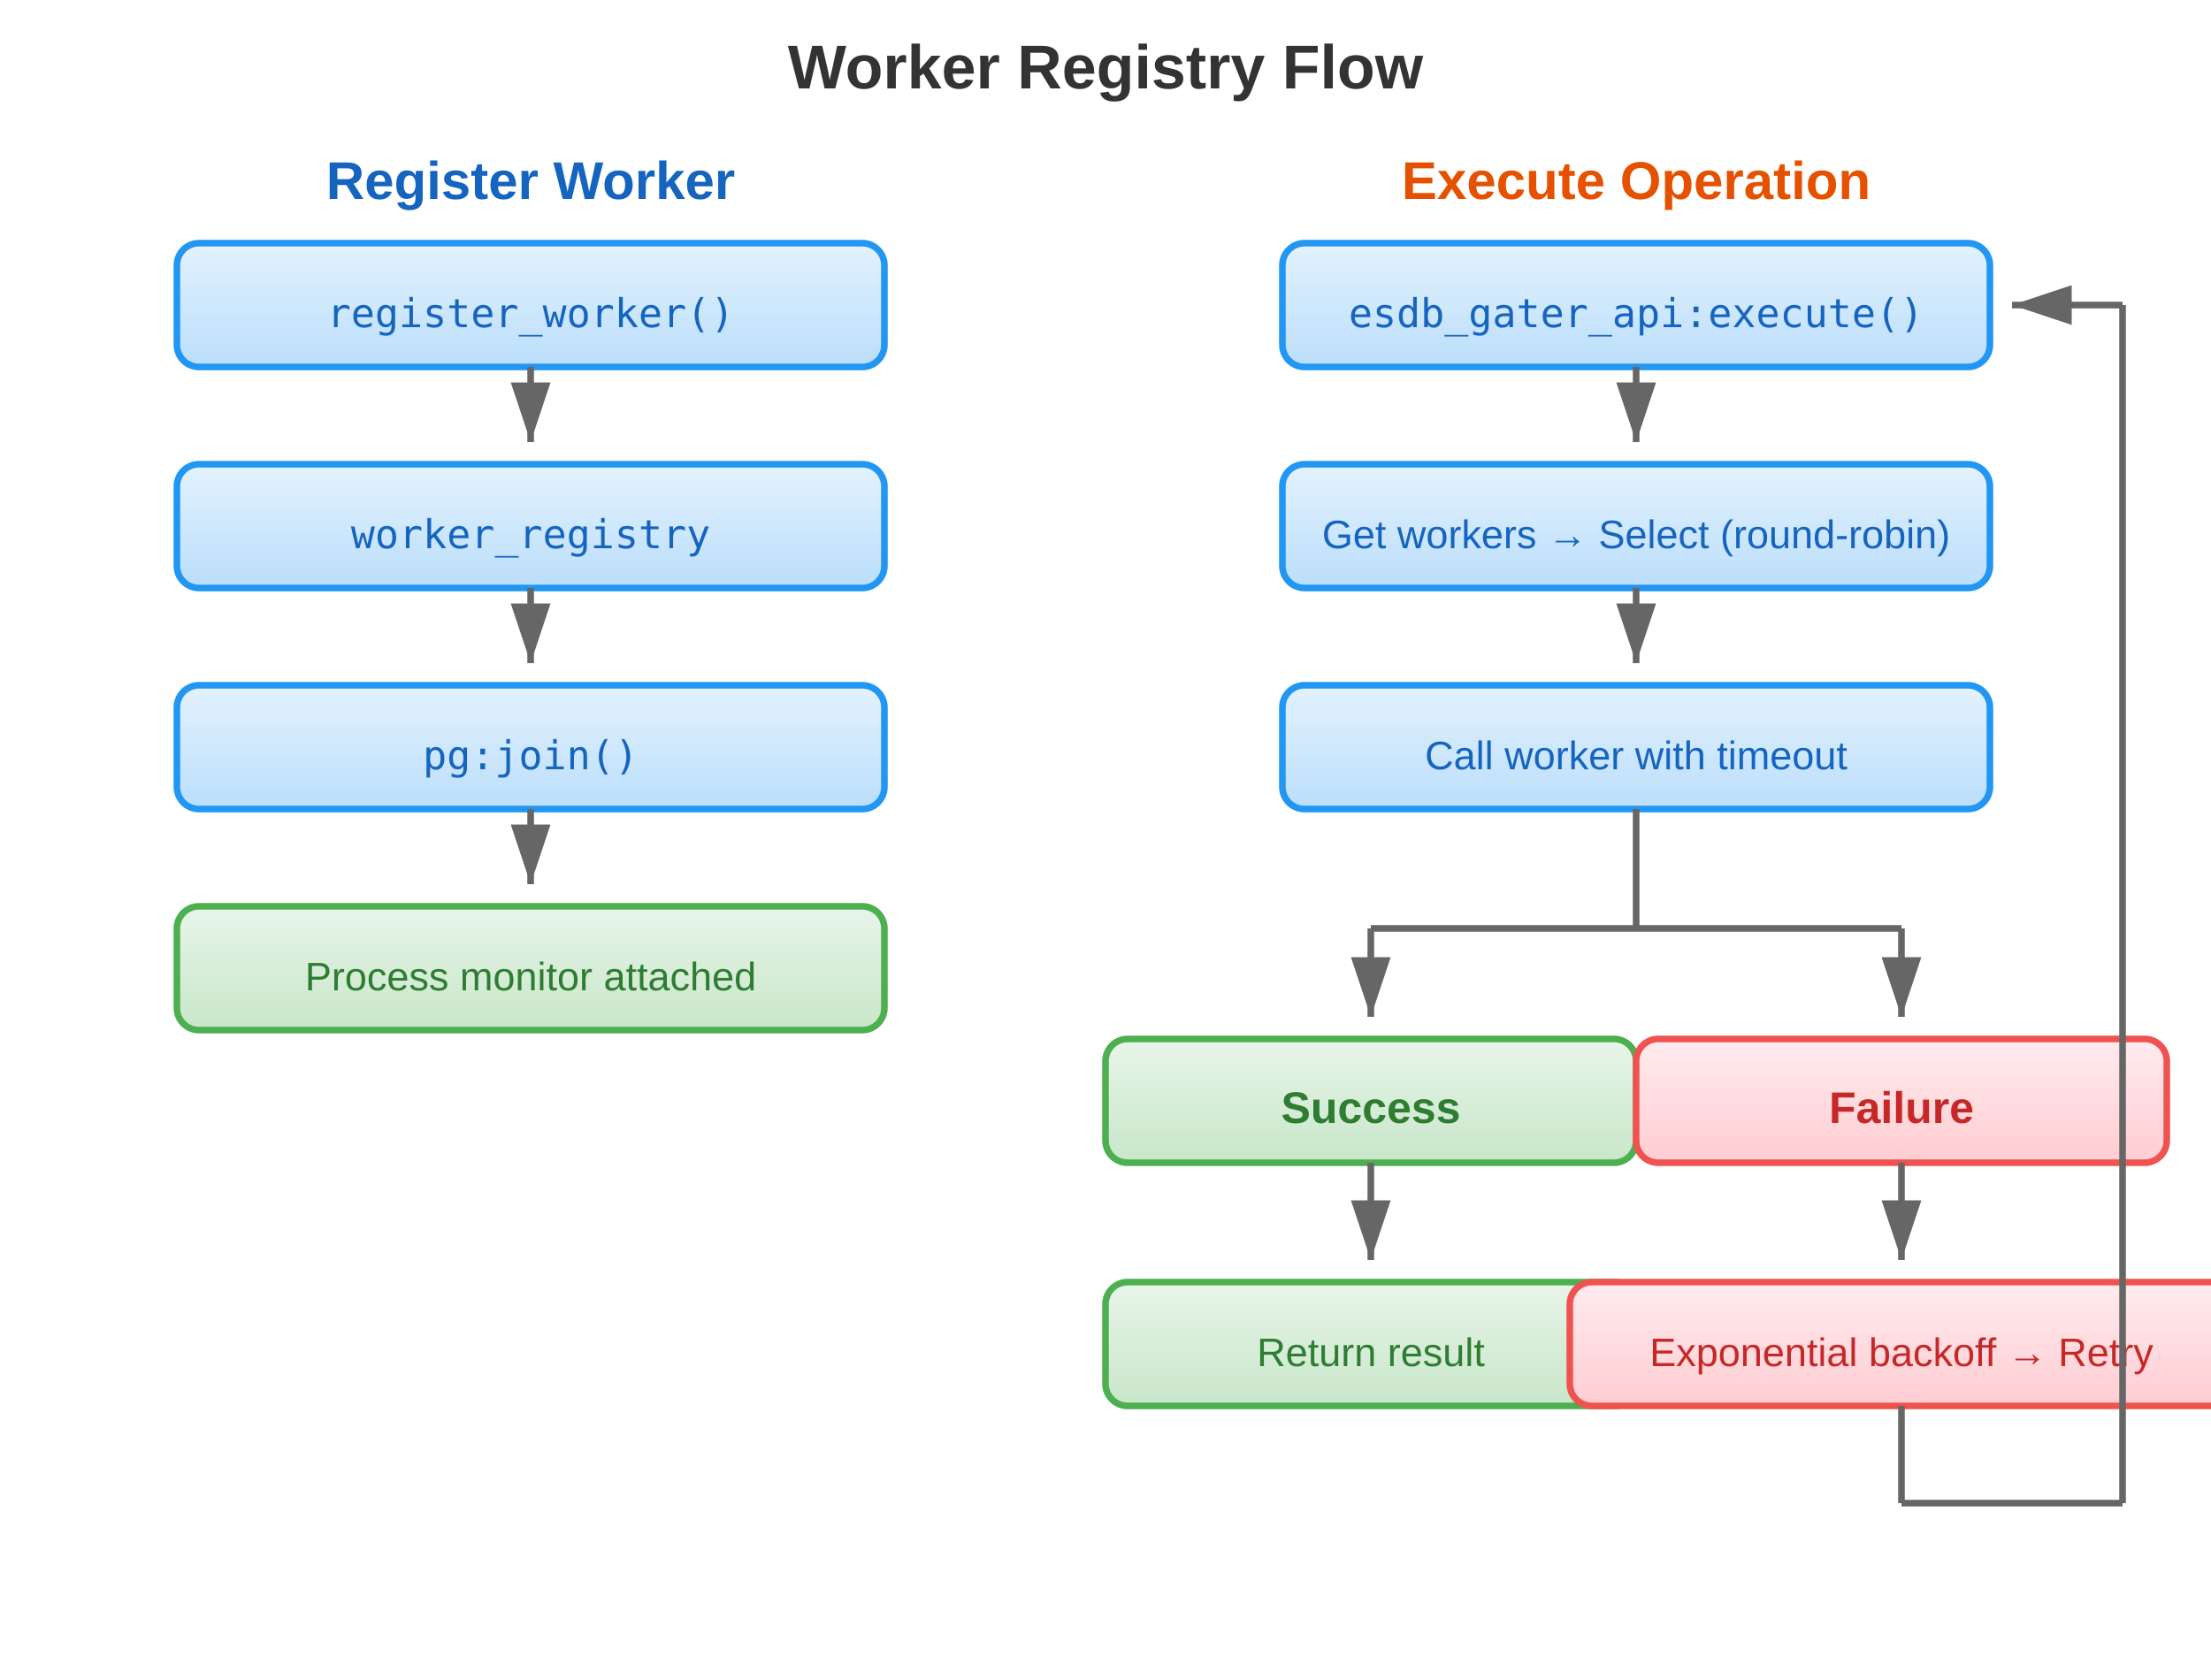
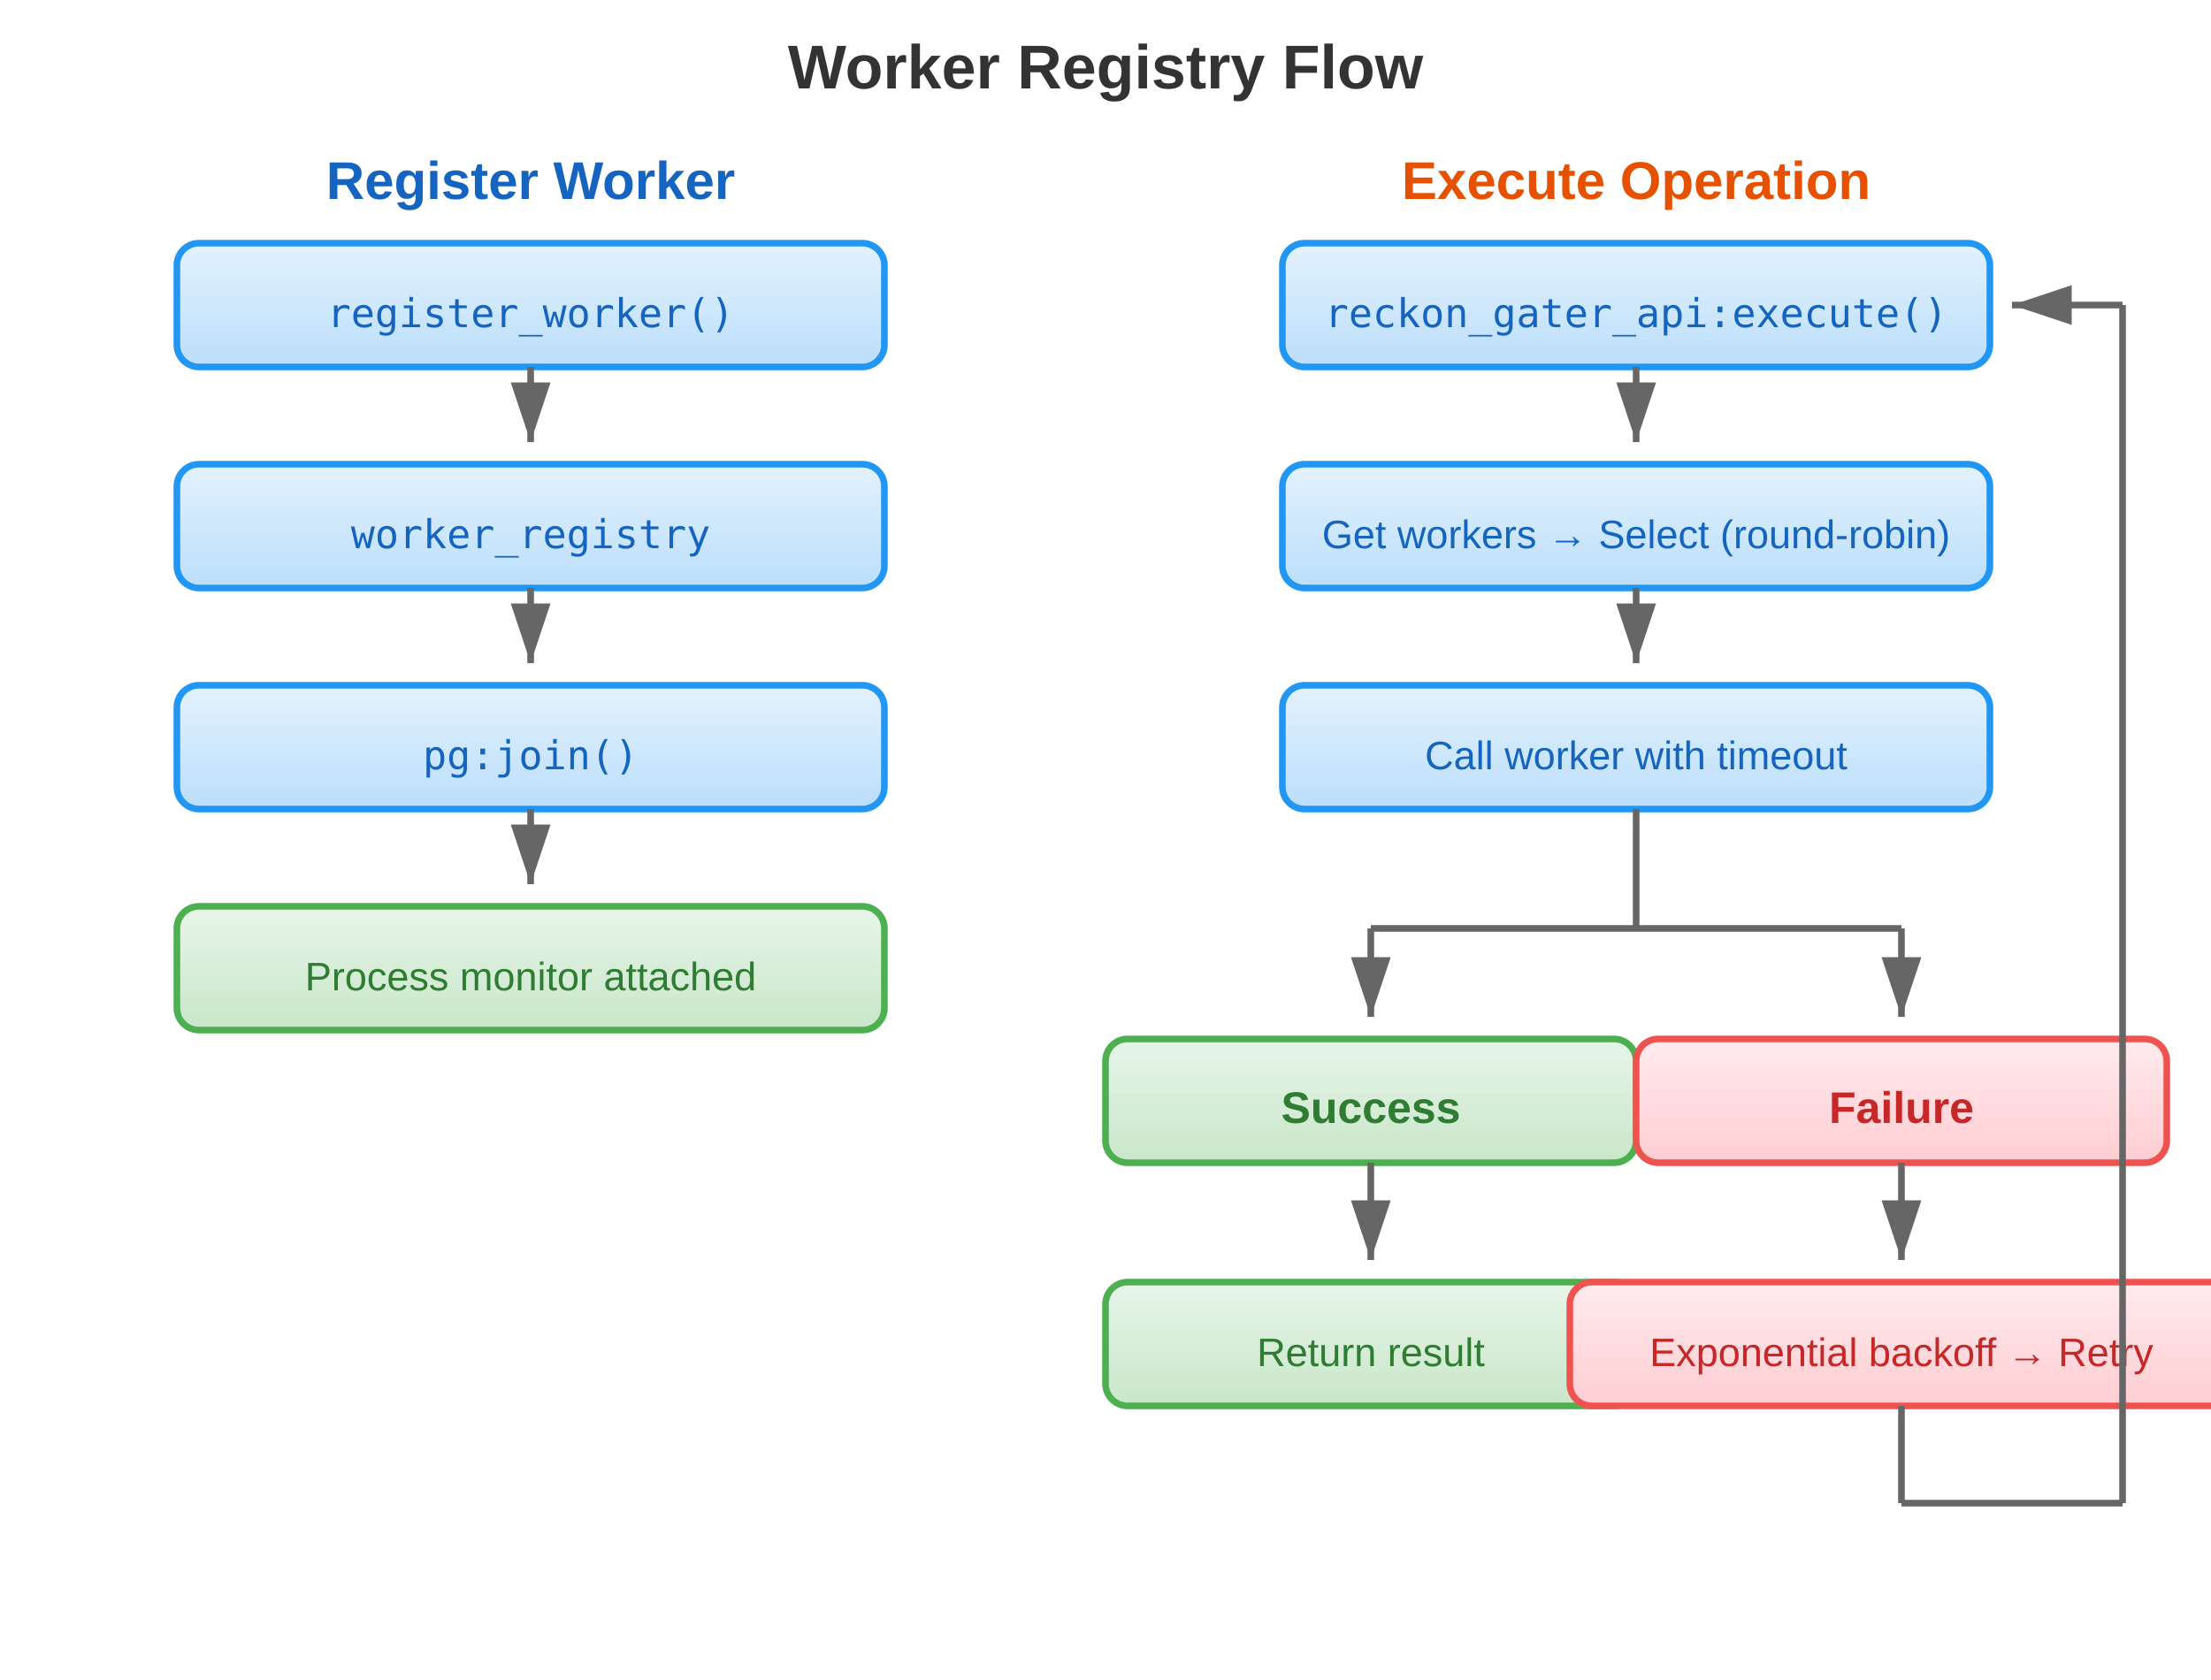
<svg xmlns="http://www.w3.org/2000/svg" viewBox="0 0 500 380">
  <defs>
    <linearGradient id="stepGrad" x1="0%" y1="0%" x2="0%" y2="100%">
      <stop offset="0%" style="stop-color:#e3f2fd" />
      <stop offset="100%" style="stop-color:#bbdefb" />
    </linearGradient>
    <linearGradient id="successGrad" x1="0%" y1="0%" x2="0%" y2="100%">
      <stop offset="0%" style="stop-color:#e8f5e9" />
      <stop offset="100%" style="stop-color:#c8e6c9" />
    </linearGradient>
    <linearGradient id="failGrad" x1="0%" y1="0%" x2="0%" y2="100%">
      <stop offset="0%" style="stop-color:#ffebee" />
      <stop offset="100%" style="stop-color:#ffcdd2" />
    </linearGradient>
    <marker id="arrow" markerWidth="10" markerHeight="10" refX="9" refY="3" orient="auto" markerUnits="strokeWidth">
      <path d="M0,0 L0,6 L9,3 z" fill="#666" />
    </marker>
  </defs>
  <text x="250" y="20" text-anchor="middle" font-family="Arial, sans-serif" font-size="14" font-weight="bold" fill="#333">Worker Registry Flow</text>
  <text x="120" y="45" text-anchor="middle" font-family="Arial, sans-serif" font-size="12" font-weight="bold" fill="#1565c0">Register Worker</text>
  <rect x="40" y="55" width="160" height="28" rx="5" fill="url(#stepGrad)" stroke="#2196f3" stroke-width="1.5" />
  <text x="120" y="74" text-anchor="middle" font-family="monospace" font-size="9" fill="#1565c0">register_worker()</text>
  <line x1="120" y1="83" x2="120" y2="100" stroke="#666" stroke-width="1.5" marker-end="url(#arrow)" />
  <rect x="40" y="105" width="160" height="28" rx="5" fill="url(#stepGrad)" stroke="#2196f3" stroke-width="1.5" />
  <text x="120" y="124" text-anchor="middle" font-family="monospace" font-size="9" fill="#1565c0">worker_registry</text>
  <line x1="120" y1="133" x2="120" y2="150" stroke="#666" stroke-width="1.5" marker-end="url(#arrow)" />
  <rect x="40" y="155" width="160" height="28" rx="5" fill="url(#stepGrad)" stroke="#2196f3" stroke-width="1.5" />
  <text x="120" y="174" text-anchor="middle" font-family="monospace" font-size="9" fill="#1565c0">pg:join()</text>
  <line x1="120" y1="183" x2="120" y2="200" stroke="#666" stroke-width="1.5" marker-end="url(#arrow)" />
  <rect x="40" y="205" width="160" height="28" rx="5" fill="url(#successGrad)" stroke="#4caf50" stroke-width="1.5" />
  <text x="120" y="224" text-anchor="middle" font-family="Arial, sans-serif" font-size="9" fill="#2e7d32">Process monitor attached</text>
  <text x="370" y="45" text-anchor="middle" font-family="Arial, sans-serif" font-size="12" font-weight="bold" fill="#e65100">Execute Operation</text>
  <rect x="290" y="55" width="160" height="28" rx="5" fill="url(#stepGrad)" stroke="#2196f3" stroke-width="1.5" />
-   <text x="370" y="74" text-anchor="middle" font-family="monospace" font-size="9" fill="#1565c0">esdb_gater_api:execute()</text>
+   <text x="370" y="74" text-anchor="middle" font-family="monospace" font-size="9" fill="#1565c0">reckon_gater_api:execute()</text>
  <line x1="370" y1="83" x2="370" y2="100" stroke="#666" stroke-width="1.5" marker-end="url(#arrow)" />
  <rect x="290" y="105" width="160" height="28" rx="5" fill="url(#stepGrad)" stroke="#2196f3" stroke-width="1.5" />
  <text x="370" y="124" text-anchor="middle" font-family="Arial, sans-serif" font-size="9" fill="#1565c0">Get workers → Select (round-robin)</text>
  <line x1="370" y1="133" x2="370" y2="150" stroke="#666" stroke-width="1.5" marker-end="url(#arrow)" />
  <rect x="290" y="155" width="160" height="28" rx="5" fill="url(#stepGrad)" stroke="#2196f3" stroke-width="1.5" />
  <text x="370" y="174" text-anchor="middle" font-family="Arial, sans-serif" font-size="9" fill="#1565c0">Call worker with timeout</text>
  <line x1="370" y1="183" x2="370" y2="210" stroke="#666" stroke-width="1.5" />
  <line x1="310" y1="210" x2="430" y2="210" stroke="#666" stroke-width="1.5" />
  <line x1="310" y1="210" x2="310" y2="230" stroke="#666" stroke-width="1.5" marker-end="url(#arrow)" />
  <line x1="430" y1="210" x2="430" y2="230" stroke="#666" stroke-width="1.5" marker-end="url(#arrow)" />
  <rect x="250" y="235" width="120" height="28" rx="5" fill="url(#successGrad)" stroke="#4caf50" stroke-width="1.5" />
  <text x="310" y="254" text-anchor="middle" font-family="Arial, sans-serif" font-size="10" font-weight="bold" fill="#2e7d32">Success</text>
  <line x1="310" y1="263" x2="310" y2="285" stroke="#666" stroke-width="1.5" marker-end="url(#arrow)" />
  <rect x="250" y="290" width="120" height="28" rx="5" fill="url(#successGrad)" stroke="#4caf50" stroke-width="1.5" />
  <text x="310" y="309" text-anchor="middle" font-family="Arial, sans-serif" font-size="9" fill="#2e7d32">Return result</text>
  <rect x="370" y="235" width="120" height="28" rx="5" fill="url(#failGrad)" stroke="#ef5350" stroke-width="1.5" />
  <text x="430" y="254" text-anchor="middle" font-family="Arial, sans-serif" font-size="10" font-weight="bold" fill="#c62828">Failure</text>
  <line x1="430" y1="263" x2="430" y2="285" stroke="#666" stroke-width="1.5" marker-end="url(#arrow)" />
  <rect x="355" y="290" width="150" height="28" rx="5" fill="url(#failGrad)" stroke="#ef5350" stroke-width="1.5" />
  <text x="430" y="309" text-anchor="middle" font-family="Arial, sans-serif" font-size="9" fill="#c62828">Exponential backoff → Retry</text>
  <line x1="430" y1="318" x2="430" y2="340" stroke="#666" stroke-width="1.5" />
  <line x1="430" y1="340" x2="480" y2="340" stroke="#666" stroke-width="1.5" />
  <line x1="480" y1="340" x2="480" y2="69" stroke="#666" stroke-width="1.5" />
  <line x1="480" y1="69" x2="455" y2="69" stroke="#666" stroke-width="1.5" marker-end="url(#arrow)" />
</svg>
